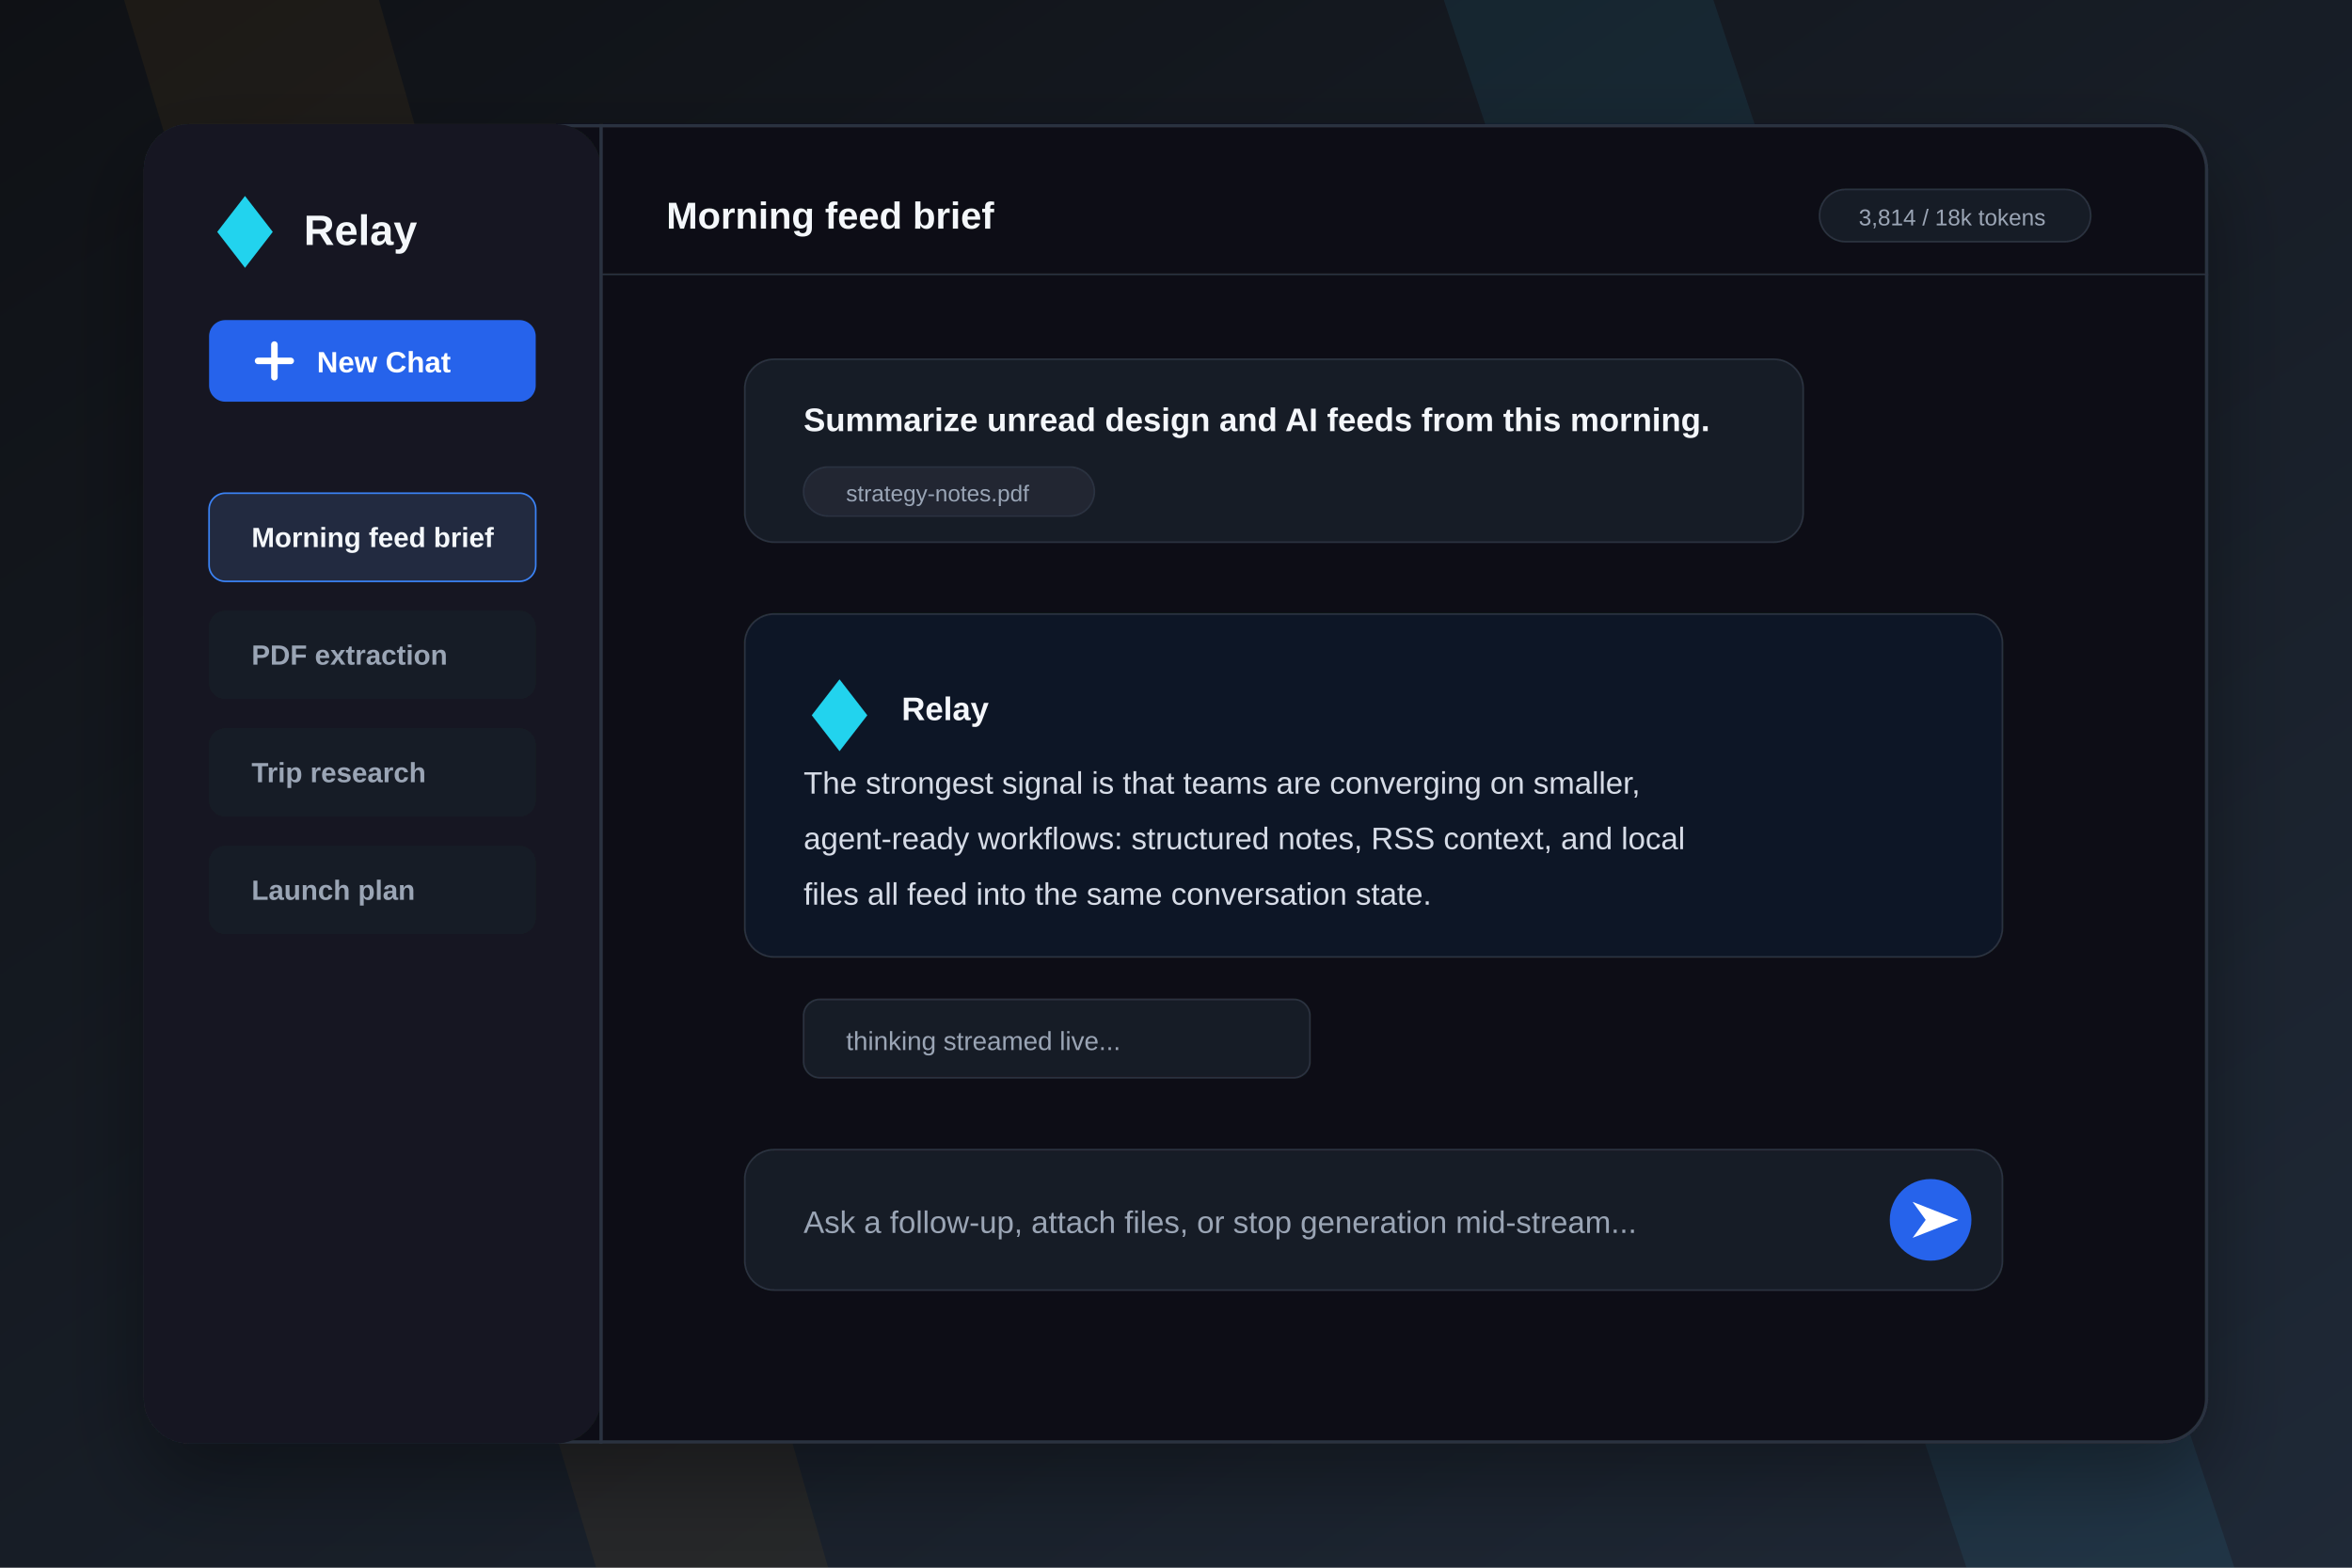
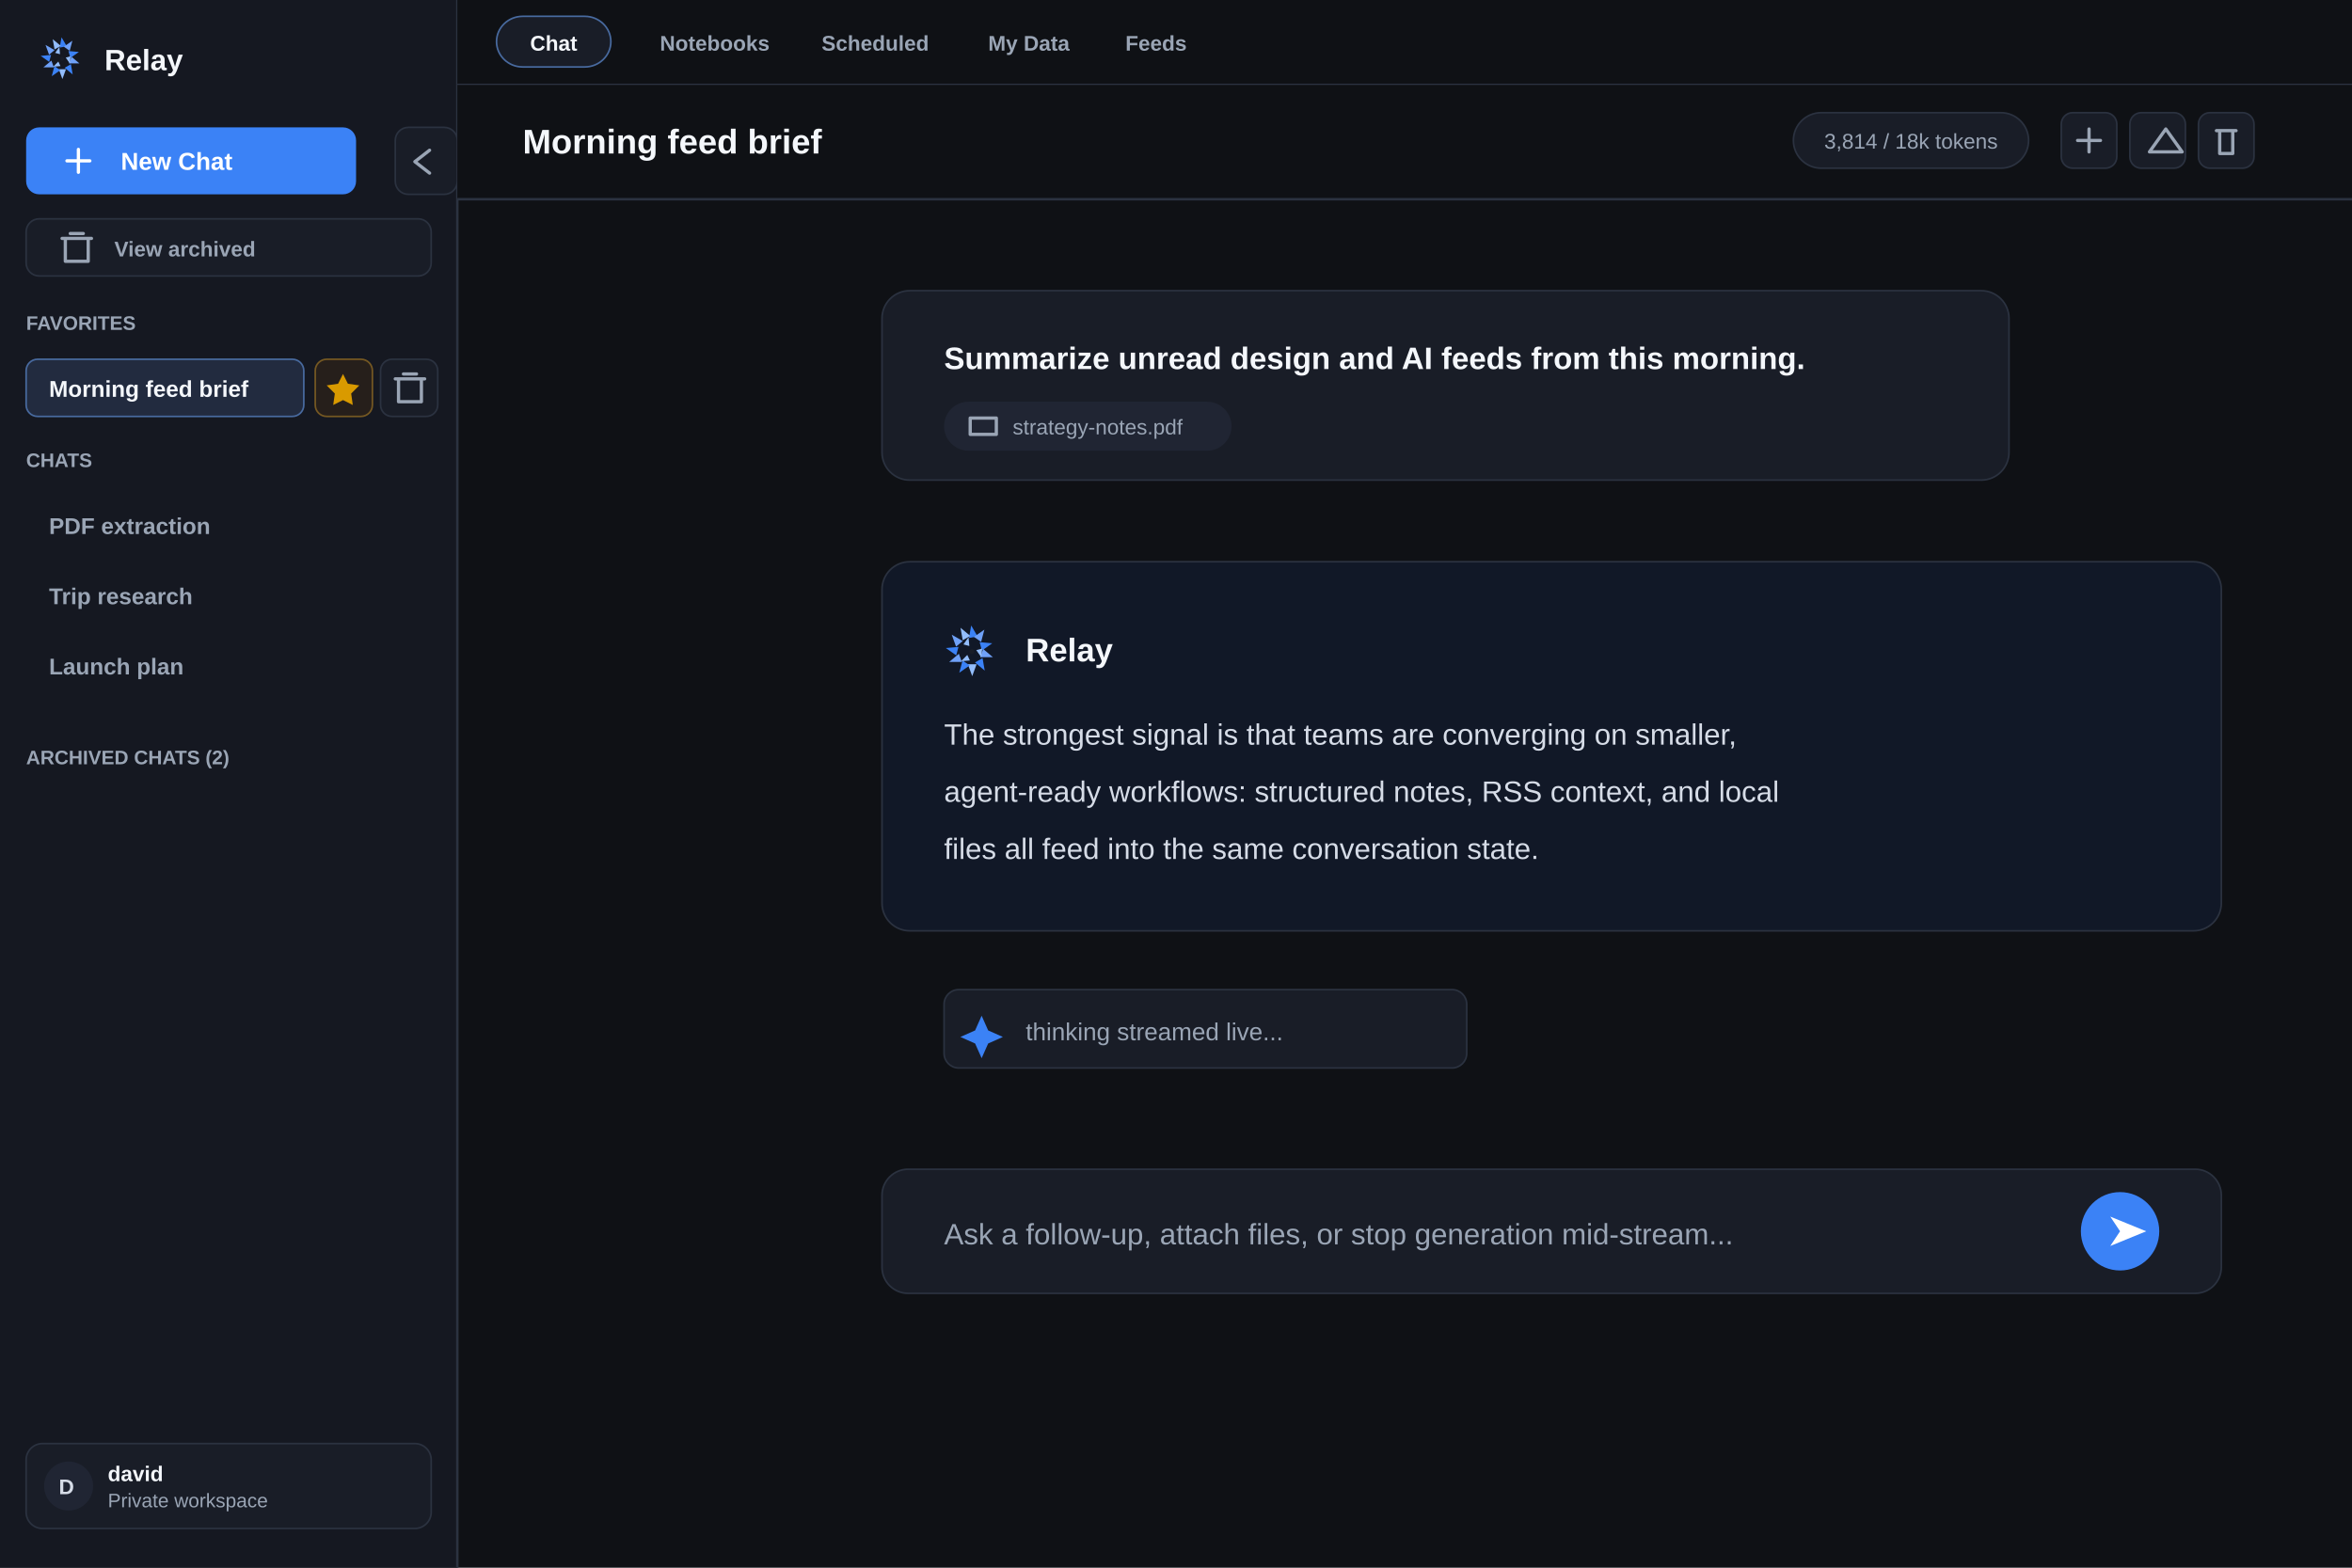
<svg xmlns="http://www.w3.org/2000/svg" width="1440" height="960" viewBox="0 0 1440 960" role="img" aria-labelledby="title desc">
  <defs>
-     <linearGradient id="bg" x1="0" y1="0" x2="1" y2="1">
-       <stop offset="0" stop-color="#0f1115" />
-       <stop offset="1" stop-color="#1f2937" />
-     </linearGradient>
-     <linearGradient id="facet" x1="0" y1="0" x2="1" y2="1">
-       <stop offset="0" stop-color="#60a5fa" />
-       <stop offset=".6" stop-color="#38bdf8" />
-       <stop offset="1" stop-color="#f6a35d" />
-     </linearGradient>
-     <filter id="shadow" x="-20%" y="-20%" width="140%" height="140%">
-       <feDropShadow dx="0" dy="22" stdDeviation="26" flood-color="#000000" flood-opacity="0.36" />
-     </filter>
+     <symbol id="relay-logo" viewBox="0 0 140 140">
+       <polygon points="11 0 22 30 0 30" transform="translate(60 4) rotate(-10 11 15)" fill="#3b82f6" />
+       <polygon points="11 0 22 30 0 30" transform="translate(82 12) rotate(35 11 15)" fill="#6fa1f8" />
+       <polygon points="11 0 22 30 0 30" transform="translate(96 38) rotate(75 11 15)" fill="#3b82f6" />
+       <polygon points="11 0 22 30 0 30" transform="translate(98 64) rotate(110 11 15)" fill="#6fa1f8" />
+       <polygon points="11 0 22 30 0 30" transform="translate(84 90) rotate(150 11 15)" fill="#3b82f6" />
+       <polygon points="11 0 22 30 0 30" transform="translate(60 102) rotate(180 11 15)" fill="#93bdfb" />
+       <polygon points="11 0 22 30 0 30" transform="translate(36 96) rotate(215 11 15)" fill="#3b82f6" />
+       <polygon points="11 0 22 30 0 30" transform="translate(16 76) rotate(250 11 15)" fill="#6fa1f8" />
+       <polygon points="11 0 22 30 0 30" transform="translate(8 50) rotate(285 11 15)" fill="#3b82f6" />
+       <polygon points="11 0 22 30 0 30" transform="translate(18 24) rotate(320 11 15)" fill="#6fa1f8" />
+       <polygon points="11 0 22 30 0 30" transform="translate(38 8) rotate(-30 11 15)" fill="#93bdfb" />
+       <polygon points="11 0 22 30 0 30" transform="translate(50 34) rotate(15 11 15) scale(.7)" fill="#93bdfb" />
+       <polygon points="11 0 22 30 0 30" transform="translate(76 56) rotate(165 11 15) scale(.7)" fill="#93bdfb" />
+       <polygon points="11 0 22 30 0 30" transform="translate(44 70) rotate(245 11 15) scale(.7)" fill="#93bdfb" />
+       <circle cx="70" cy="70" r="6" fill="#191d27" />
+     </symbol>
+     <style>
+       .text { fill: #f4f7fb; }
+       .muted { fill: #9aa5b5; }
+       .soft-text { fill: #d6dce7; }
+       .divider { stroke: #2b3240; stroke-width: 1.5; }
+       .icon { fill: none; stroke: #9aa5b5; stroke-width: 2; stroke-linecap: round; stroke-linejoin: round; }
+       .icon-light { fill: none; stroke: #f4f7fb; stroke-width: 2; stroke-linecap: round; stroke-linejoin: round; }
+       .icon-primary { fill: none; stroke: #ffffff; stroke-width: 2; stroke-linecap: round; stroke-linejoin: round; }
+     </style>
  </defs>
-   <rect width="1440" height="960" fill="url(#bg)" />
-   <path d="m1049 0 319 960h-164L884 0z" fill="#38bdf8" opacity=".08" />
-   <path d="m232 0 275 960H365L76 0z" fill="#f59e0b" opacity=".06" />
-   <g filter="url(#shadow)">
-     <rect x="88" y="76" width="1264" height="808" rx="28" fill="#0f1115" />
-     <rect x="89" y="77" width="1262" height="806" rx="27" fill="none" stroke="#2b3240" stroke-width="2" />
-     <rect x="88" y="76" width="280" height="808" rx="28" fill="#151821" />
-     <path d="M368 76v808" stroke="#2b3240" stroke-width="2" />
-     <g transform="translate(128 120)">
-       <path d="M22 0 39 22 22 44 5 22Z" fill="#22d3ee" />
-       <text x="58" y="30" fill="#f4f7fb" font-family="Arial" font-size="26" font-weight="740">Relay</text>
+   <rect width="1440" height="960" fill="#0f1115" />
+   <rect width="280" height="960" fill="#151821" />
+   <path d="M280 0v960" class="divider" />
+   <g font-family="Arial">
+     <g transform="translate(24 22)">
+       <svg width="28" height="28" viewBox="0 0 140 140">
+         <use href="#relay-logo" />
+       </svg>
+       <text x="40" y="21" class="text" font-size="18" font-weight="700">Relay</text>
    </g>
-     <rect x="128" y="196" width="200" height="50" rx="10" fill="#2563eb" />
-     <path d="M158 221h20M168 211v20" stroke="#fff" stroke-width="4" stroke-linecap="round" />
-     <text x="194" y="228" fill="#fff" font-family="Arial" font-size="18" font-weight="700">New Chat</text>
-     <g font-family="Arial">
-       <rect x="128" y="302" width="200" height="54" rx="10" fill="#222b3f" stroke="#3b82f6" />
-       <text x="154" y="335" fill="#f4f7fb" font-size="17" font-weight="700">Morning feed brief</text>
-       <rect x="128" y="374" width="200" height="54" rx="10" fill="#191d27" />
-       <text x="154" y="407" fill="#9aa5b5" font-size="17" font-weight="600">PDF extraction</text>
-       <rect x="128" y="446" width="200" height="54" rx="10" fill="#191d27" />
-       <text x="154" y="479" fill="#9aa5b5" font-size="17" font-weight="600">Trip research</text>
-       <rect x="128" y="518" width="200" height="54" rx="10" fill="#191d27" />
-       <text x="154" y="551" fill="#9aa5b5" font-size="17" font-weight="600">Launch plan</text>
+     <g transform="translate(16 78)">
+       <rect width="202" height="41" rx="8" fill="#3b82f6" />
+       <path d="M25 20.5h14M32 13.5v14" class="icon-primary" />
+       <text x="58" y="26" fill="#ffffff" font-size="15" font-weight="650">New Chat</text>
+       <rect x="226" width="38" height="41" rx="8" fill="#191d27" stroke="#2b3240" />
+       <path d="m247 14-9 7 9 7" class="icon" />
    </g>
-     <g transform="translate(408 104)">
-       <rect width="904" height="56" rx="0" fill="#0f1115" />
-       <text x="0" y="36" fill="#f4f7fb" font-family="Arial" font-size="23" font-weight="720">Morning feed brief</text>
-       <rect x="706" y="12" width="166" height="32" rx="16" fill="#191d27" stroke="#2b3240" />
-       <text x="730" y="34" fill="#9aa5b5" font-family="Arial" font-size="14">3,814 / 18k tokens</text>
+     <g transform="translate(16 134)">
+       <rect width="248" height="35" rx="8" fill="#191d27" stroke="#2b3240" />
+       <path d="M22 12h18M24 12v14h14V12M27 9h8" class="icon" />
+       <text x="54" y="23" class="muted" font-size="13" font-weight="650">View archived</text>
    </g>
-     <path d="M368 168h984" stroke="#2b3240" />
-     <g font-family="Arial">
-       <rect x="456" y="220" width="648" height="112" rx="18" fill="#191d27" stroke="#2b3240" />
-       <text x="492" y="264" fill="#f4f7fb" font-size="20" font-weight="700">Summarize unread design and AI feeds from this morning.</text>
-       <rect x="492" y="286" width="178" height="30" rx="15" fill="#202533" stroke="#2b3240" />
-       <text x="518" y="307" fill="#9aa5b5" font-size="14">strategy-notes.pdf</text>
-       <rect x="456" y="376" width="770" height="210" rx="18" fill="#111827" stroke="#2b3240" />
-       <g transform="translate(492 416)">
-         <path d="M22 0 39 22 22 44 5 22Z" fill="#22d3ee" />
+     <g transform="translate(16 202)" font-size="14">
+       <text x="0" y="0" class="muted" font-size="12" font-weight="700">FAVORITES</text>
+       <rect y="18" width="170" height="35" rx="7" fill="#222b3f" stroke="#486a9f" />
+       <text x="14" y="41" class="text" font-weight="650">Morning feed brief</text>
+       <rect x="177" y="18" width="35" height="35" rx="7" fill="#261f1b" stroke="#755822" />
+       <path d="m194 27 3 6 7 1-5 5 1 7-6-3-6 3 1-7-5-5 7-1z" fill="#d99a00" />
+       <rect x="217" y="18" width="35" height="35" rx="7" fill="#191d27" stroke="#2b3240" />
+       <path d="M226 30h18M228 30v14h14V30M231 27h8" class="icon" />
+       <text x="0" y="84" class="muted" font-size="12" font-weight="700">CHATS</text>
+       <rect y="102" width="170" height="35" rx="7" fill="transparent" />
+       <text x="14" y="125" class="muted" font-weight="600">PDF extraction</text>
+       <rect y="145" width="170" height="35" rx="7" fill="transparent" />
+       <text x="14" y="168" class="muted" font-weight="600">Trip research</text>
+       <rect y="188" width="170" height="35" rx="7" fill="transparent" />
+       <text x="14" y="211" class="muted" font-weight="600">Launch plan</text>
+       <text x="0" y="266" class="muted" font-size="12" font-weight="700">ARCHIVED CHATS (2)</text>
+     </g>
+     <g transform="translate(16 884)">
+       <rect width="248" height="52" rx="10" fill="#191d27" stroke="#2b3240" />
+       <circle cx="26" cy="26" r="15" fill="#202533" />
+       <text x="20" y="31" fill="#d6dce7" font-size="13" font-weight="700">D</text>
+       <text x="50" y="23" class="text" font-size="13" font-weight="650">david</text>
+       <text x="50" y="39" class="muted" font-size="12">Private workspace</text>
+     </g>
+     <g transform="translate(280 0)">
+       <rect width="1160" height="52" fill="#0f1115" />
+       <path d="M0 52h1160" class="divider" />
+       <g transform="translate(24 10)" font-size="13" font-weight="650">
+         <rect width="70" height="31" rx="16" fill="#191d27" stroke="#486a9f" />
+         <text x="35" y="21" class="text" text-anchor="middle">Chat</text>
+         <text x="100" y="21" class="muted">Notebooks</text>
+         <text x="199" y="21" class="muted">Scheduled</text>
+         <text x="301" y="21" class="muted">My Data</text>
+         <text x="385" y="21" class="muted">Feeds</text>
      </g>
-       <text x="552" y="441" fill="#f4f7fb" font-size="20" font-weight="720">Relay</text>
-       <text x="492" y="486" fill="#d6dce7" font-size="19">The strongest signal is that teams are converging on smaller,</text>
-       <text x="492" y="520" fill="#d6dce7" font-size="19">agent-ready workflows: structured notes, RSS context, and local</text>
-       <text x="492" y="554" fill="#d6dce7" font-size="19">files all feed into the same conversation state.</text>
-       <rect x="492" y="612" width="310" height="48" rx="10" fill="#191d27" stroke="#2b3240" />
-       <text x="518" y="643" fill="#9aa5b5" font-size="16">thinking streamed live...</text>
-       <rect x="456" y="704" width="770" height="86" rx="18" fill="#191d27" stroke="#2b3240" />
-       <text x="492" y="755" fill="#9aa5b5" font-size="19">Ask a follow-up, attach files, or stop generation mid-stream...</text>
-       <circle cx="1182" cy="747" r="25" fill="#2563eb" />
-       <path d="m1171 736 28 11-28 11 8-11z" fill="#fff" />
+     </g>
+     <g transform="translate(280 52)">
+       <rect width="1160" height="70" fill="#0f1115" />
+       <path d="M0 70h1160" class="divider" />
+       <text x="40" y="42" class="text" font-size="21" font-weight="700">Morning feed brief</text>
+       <g transform="translate(818 17)">
+         <rect width="144" height="34" rx="17" fill="#191d27" stroke="#2b3240" />
+         <text x="72" y="22" class="muted" font-size="13" text-anchor="middle">3,814 / 18k tokens</text>
+       </g>
+       <g transform="translate(982 17)">
+         <rect width="34" height="34" rx="7" fill="#191d27" stroke="#2b3240" />
+         <path d="M10 17h14M17 10v14" class="icon" />
+         <rect x="42" width="34" height="34" rx="7" fill="#191d27" stroke="#2b3240" />
+         <path d="m54 24 10-14 10 14z" class="icon" />
+         <rect x="84" width="34" height="34" rx="7" fill="#191d27" stroke="#2b3240" />
+         <path d="M95 11h12M97 11v14h8V11" class="icon" />
+       </g>
+     </g>
+     <g transform="translate(390 178)">
+       <rect x="150" width="690" height="116" rx="17" fill="#191d27" stroke="#2b3240" />
+       <text x="188" y="48" class="text" font-size="19" font-weight="650">Summarize unread design and AI feeds from this morning.</text>
+       <rect x="188" y="68" width="176" height="30" rx="15" fill="#202533" />
+       <path d="M204 78h16v10h-16z" class="icon" />
+       <text x="230" y="88" class="muted" font-size="13">strategy-notes.pdf</text>
+       <rect x="150" y="166" width="820" height="226" rx="17" fill="#111827" stroke="#2b3240" />
+       <svg x="188" y="204" width="34" height="34" viewBox="0 0 140 140">
+         <use href="#relay-logo" />
+       </svg>
+       <text x="238" y="227" class="text" font-size="20" font-weight="700">Relay</text>
+       <text x="188" y="278" class="soft-text" font-size="18">The strongest signal is that teams are converging on smaller,</text>
+       <text x="188" y="313" class="soft-text" font-size="18">agent-ready workflows: structured notes, RSS context, and local</text>
+       <text x="188" y="348" class="soft-text" font-size="18">files all feed into the same conversation state.</text>
+       <rect x="188" y="428" width="320" height="48" rx="9" fill="#191d27" stroke="#2b3240" />
+       <path d="m211 444 4 9 9 4-9 4-4 9-4-9-9-4 9-4z" fill="#3b82f6" />
+       <text x="238" y="459" class="muted" font-size="15">thinking streamed live...</text>
+       <rect x="150" y="538" width="820" height="76" rx="16" fill="#191d27" stroke="#2b3240" />
+       <text x="188" y="584" class="muted" font-size="18">Ask a follow-up, attach files, or stop generation mid-stream...</text>
+       <rect x="884" y="552" width="48" height="48" rx="24" fill="#3b82f6" />
+       <path d="m902 567 22 9-22 9 6-9z" fill="#ffffff" />
    </g>
  </g>
</svg>
